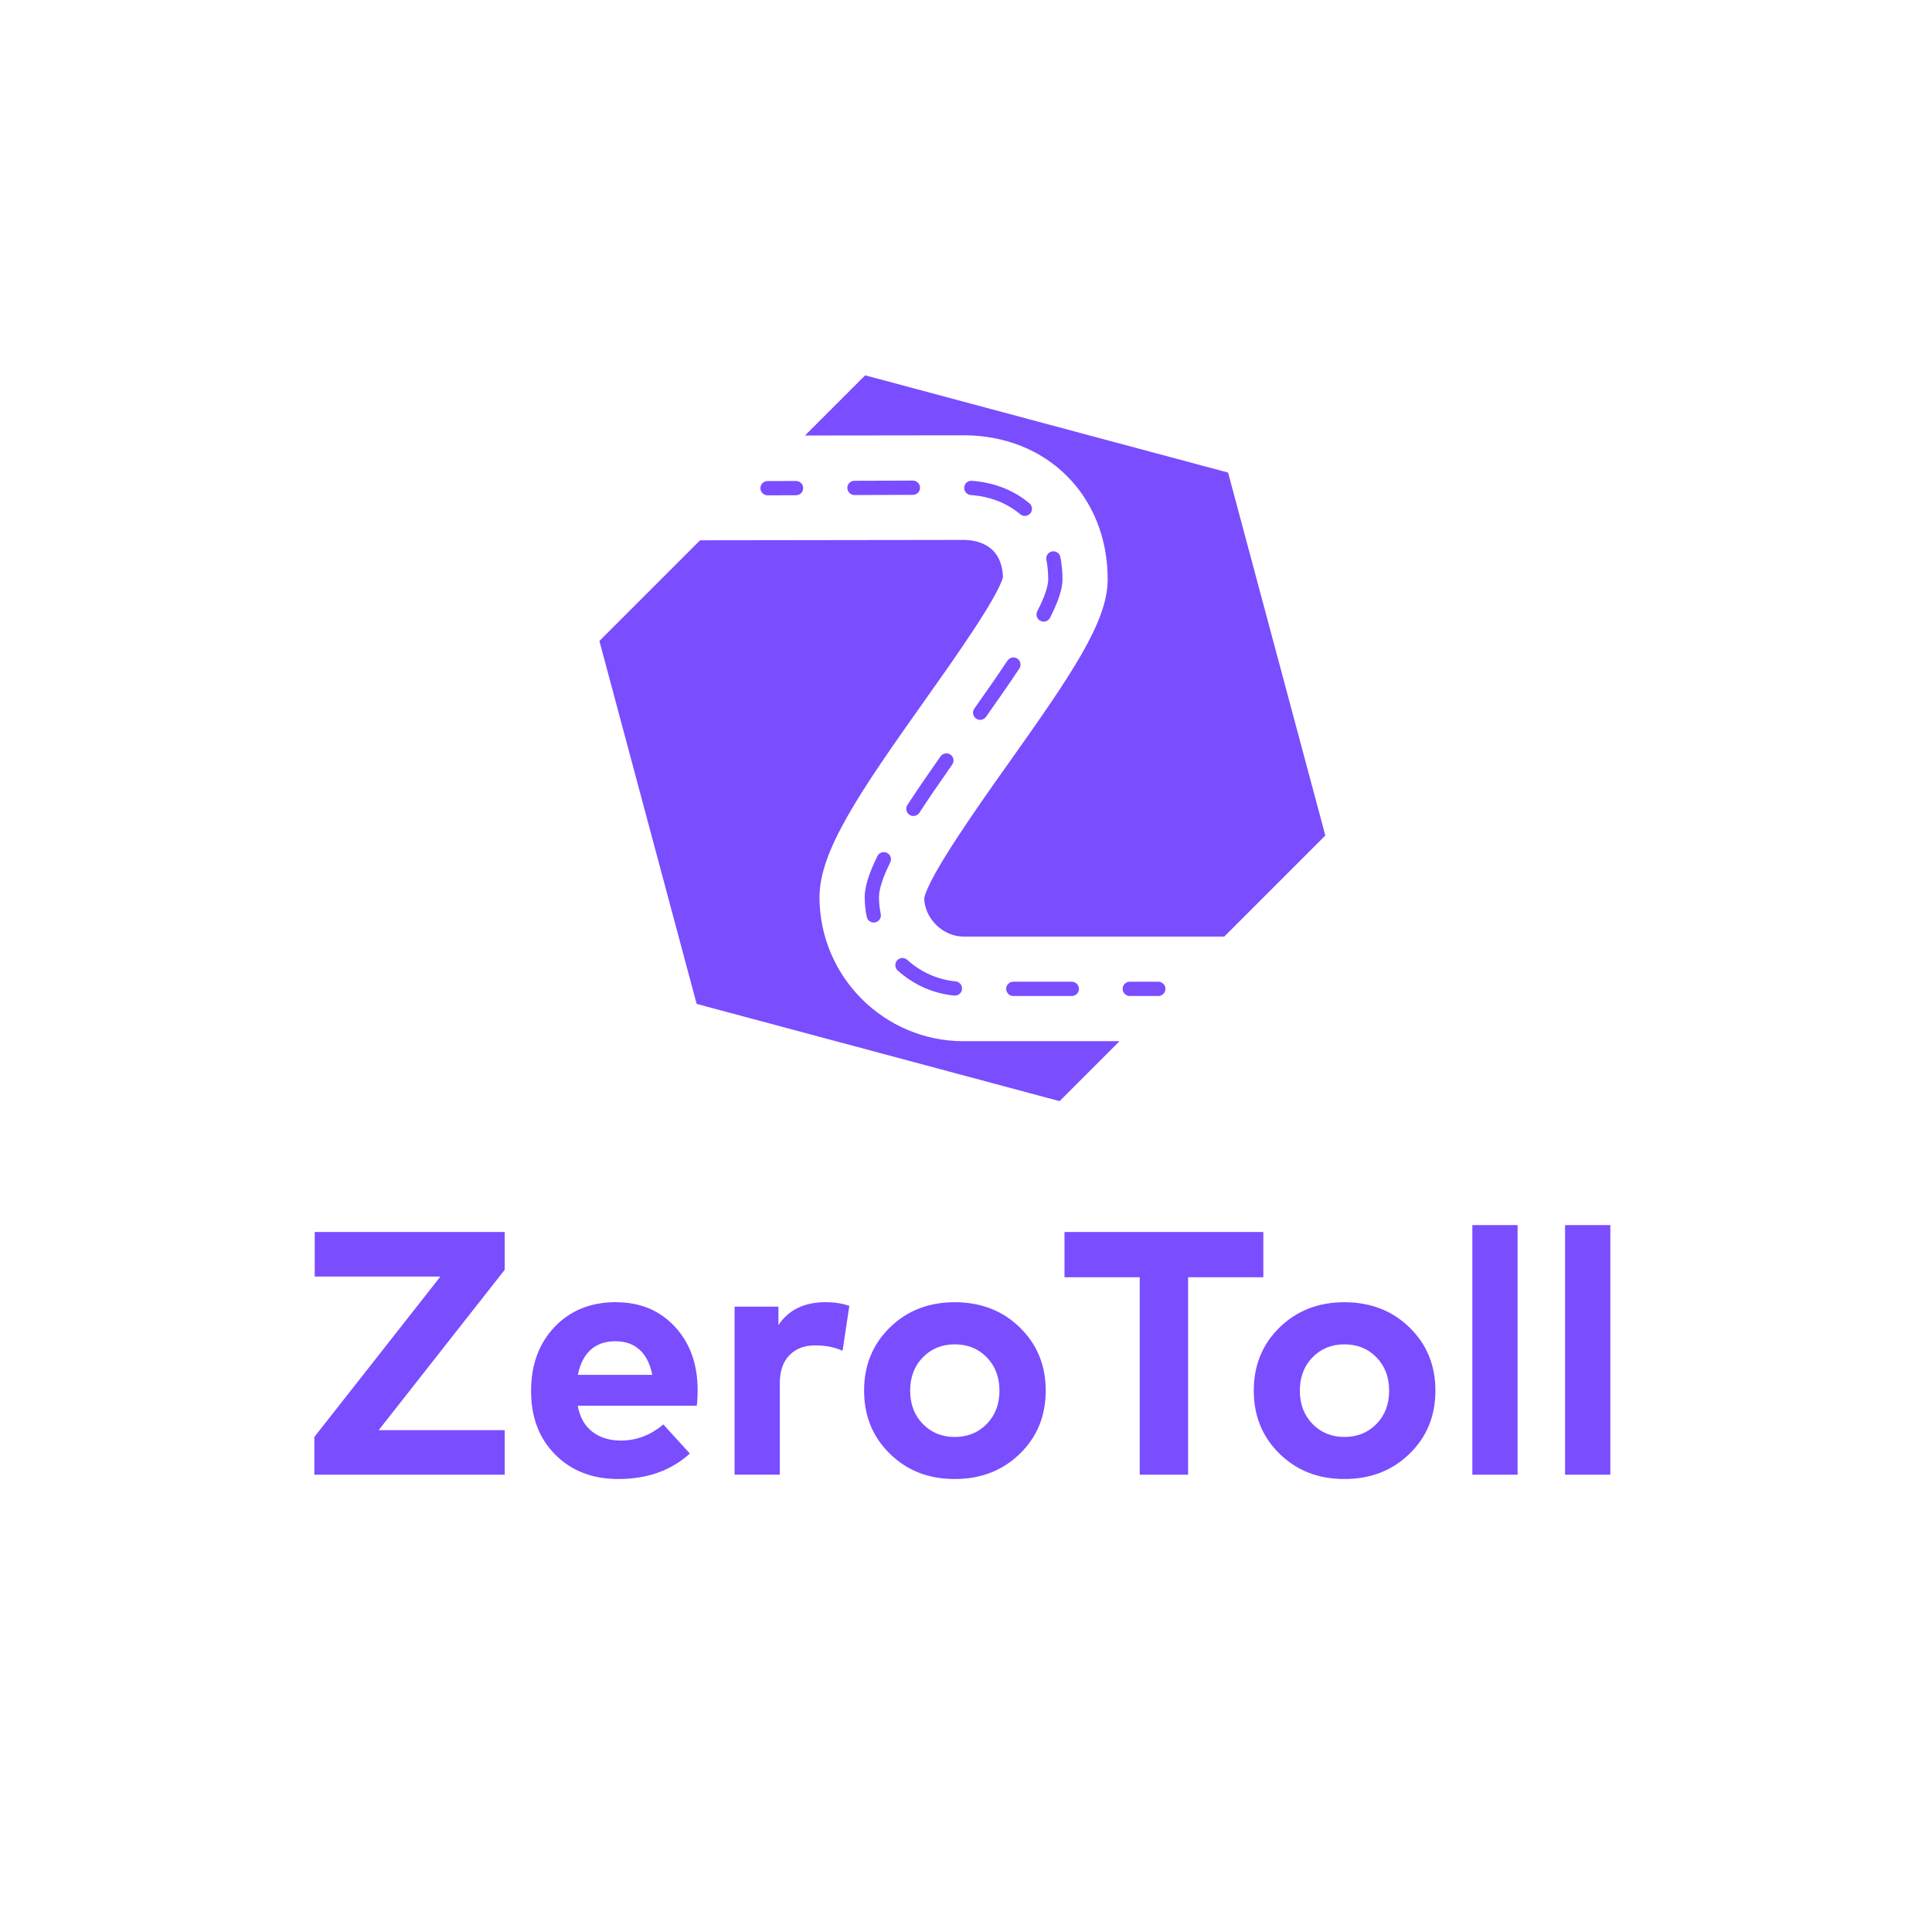
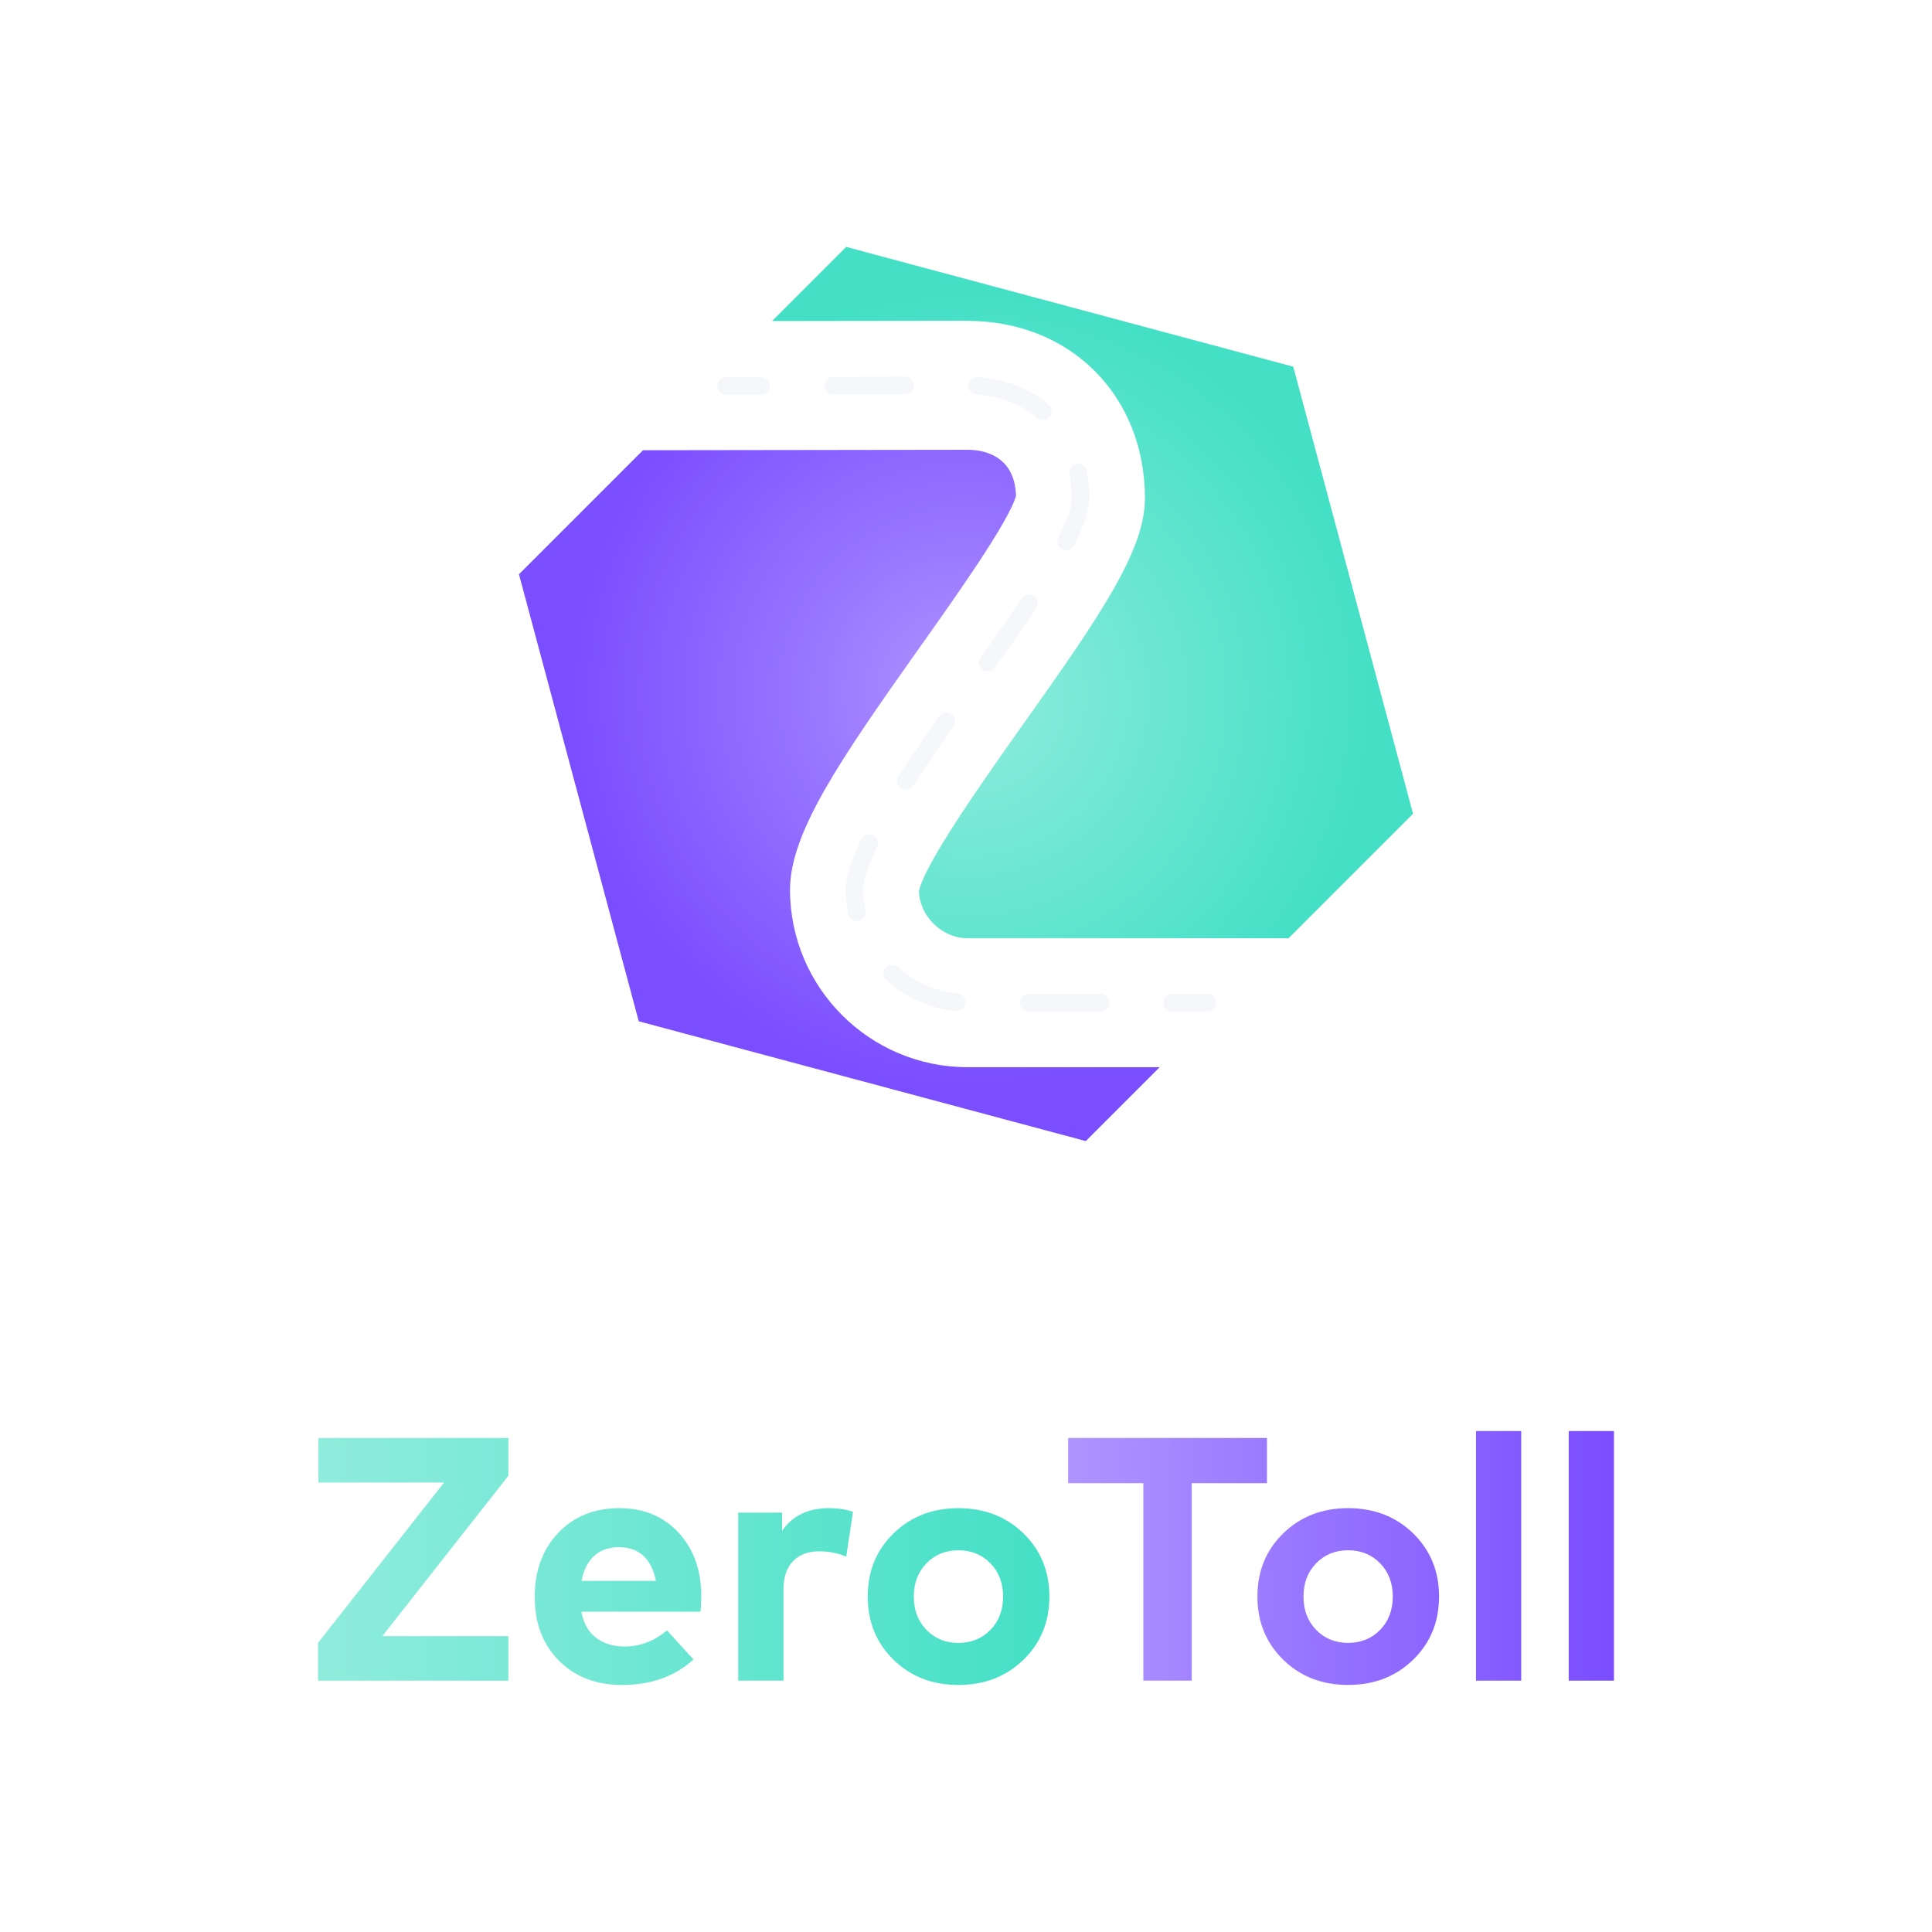
<svg xmlns="http://www.w3.org/2000/svg" id="Layer_1" viewBox="0 0 600 600">
  <defs>
-     <style>.cls-1{fill:#7a4dff;}</style>
+     <style>.cls-1{fill:url(#linear-gradient-2);}.cls-2{fill:url(#radial-gradient);}.cls-3{fill:url(#radial-gradient-2);}.cls-4{fill:#f5f7fa;}.cls-5{fill:url(#linear-gradient);}</style>
+     <radialGradient id="radial-gradient" cx="300.78" cy="216.15" fx="300.78" fy="216.15" r="124.34" gradientTransform="matrix(1, 0, 0, 1, 0, 0)" gradientUnits="userSpaceOnUse">
+       <stop offset="0" stop-color="#8fecdd" />
+       <stop offset="1" stop-color="#44e0c6" />
+     </radialGradient>
+     <radialGradient id="radial-gradient-2" cx="299.64" cy="215.38" fx="299.64" fy="215.38" r="124.38" gradientTransform="matrix(1, 0, 0, 1, 0, 0)" gradientUnits="userSpaceOnUse">
+       <stop offset="0" stop-color="#af94ff" />
+       <stop offset=".41" stop-color="#9875ff" />
+       <stop offset="1" stop-color="#7a4dff" />
+     </radialGradient>
+     <linearGradient id="linear-gradient" x1="98.76" y1="484.93" x2="325.9" y2="484.93" gradientTransform="matrix(1, 0, 0, 1, 0, 0)" gradientUnits="userSpaceOnUse">
+       <stop offset="0" stop-color="#8fecdd" />
+       <stop offset="1" stop-color="#44e0c6" />
+     </linearGradient>
+     <linearGradient id="linear-gradient-2" x1="331.71" y1="483.85" x2="501.24" y2="483.85" gradientTransform="matrix(1, 0, 0, 1, 0, 0)" gradientUnits="userSpaceOnUse">
+       <stop offset="0" stop-color="#af94ff" />
+       <stop offset="1" stop-color="#7a4dff" />
+     </linearGradient>
  </defs>
+   <path class="cls-2" d="M300.46,99.65c31.94,0,55.11,23.18,55.11,55.11,0,16.09-13.56,35.99-37.54,69.78-11.57,16.31-30.85,43.49-32.65,52.23,.27,7.83,7.2,14.6,15.08,14.6h99.71l38.66-38.66-37.2-138.83-138.83-37.2-23.02,23.02c28.08-.04,53.24-.08,60.68-.08Z" />
+   <path class="cls-3" d="M300.46,331.42c-30.39,0-55.11-24.72-55.11-55.11,0-17.59,15.22-39.93,40.04-74.92,11.18-15.76,27.98-39.43,30.14-47.44-.41-12.86-10.63-14.27-15.07-14.27-10.94,0-60.24,.07-100.77,.14l-38.52,38.52,37.2,138.83,138.83,37.2,22.94-22.94h-59.68Z" />
  <g>
-     <g>
-       <path class="cls-1" d="M299.25,135.18c25.93,0,44.75,18.82,44.75,44.75,0,13.06-11.01,29.22-30.48,56.66-9.4,13.24-25.05,35.31-26.51,42.41,.22,6.36,5.85,11.86,12.24,11.86h80.95l31.39-31.39-30.2-112.71-112.71-30.2-18.69,18.69c22.8-.03,43.23-.06,49.27-.06Z" />
-       <path class="cls-1" d="M299.25,323.36c-24.67,0-44.75-20.07-44.75-44.75,0-14.28,12.35-32.42,32.51-60.83,9.08-12.8,22.71-32.02,24.47-38.52-.34-10.44-8.63-11.58-12.24-11.58-8.88,0-48.91,.06-81.82,.11l-31.27,31.27,30.2,112.71,112.71,30.2,18.63-18.63h-48.45Z" />
-     </g>
-     <g>
-       <path class="cls-1" d="M238.37,153.83c-1.22,0-2.21-.99-2.22-2.21,0-1.22,.98-2.22,2.21-2.22l8.86-.03h0c1.22,0,2.21,.99,2.22,2.21,0,1.22-.98,2.22-2.21,2.22l-8.86,.03h0Z" />
-       <path class="cls-1" d="M332.85,309.32h-18.15c-1.22,0-2.22-.99-2.22-2.22s.99-2.22,2.22-2.22h18.15c1.22,0,2.22,.99,2.22,2.22s-.99,2.22-2.22,2.22Zm-36.29-.13c-.07,0-.14,0-.22-.01-6.54-.63-12.61-3.33-17.56-7.8-.91-.82-.98-2.22-.16-3.13,.82-.91,2.22-.98,3.13-.16,4.24,3.83,9.43,6.14,15.02,6.68,1.22,.12,2.11,1.2,1.99,2.42-.11,1.15-1.08,2-2.2,2Zm-25.22-22.69c-1.03,0-1.95-.72-2.17-1.76-.42-2.01-.63-4.07-.63-6.13,0-3.18,1.29-7.35,3.95-12.74,.54-1.1,1.87-1.55,2.97-1.01,1.1,.54,1.55,1.87,1.01,2.97-2.32,4.7-3.49,8.33-3.49,10.78,0,1.75,.18,3.51,.54,5.22,.25,1.2-.52,2.37-1.72,2.62-.15,.03-.31,.05-.46,.05Zm12.33-33.09c-.41,0-.83-.12-1.21-.36-1.03-.67-1.31-2.04-.65-3.07,2.72-4.18,5.99-8.97,10.28-15.08,.7-1,2.08-1.24,3.09-.54s1.24,2.09,.54,3.09c-4.26,6.07-7.5,10.82-10.19,14.95-.42,.65-1.13,1.01-1.86,1.01Zm20.73-29.85c-.44,0-.89-.13-1.28-.41-1-.71-1.24-2.09-.53-3.09,3.2-4.53,6.93-9.85,10.29-14.9,.68-1.02,2.05-1.3,3.07-.62,1.02,.68,1.3,2.05,.62,3.07-3.39,5.1-7.14,10.45-10.36,15.01-.43,.61-1.12,.94-1.81,.94Zm19.71-30.51c-.34,0-.68-.08-1-.24-1.09-.56-1.52-1.89-.97-2.98,2.25-4.41,3.39-7.74,3.39-9.89,0-2.11-.19-4.16-.57-6.09-.24-1.2,.55-2.37,1.75-2.6,1.21-.24,2.37,.55,2.6,1.75,.43,2.21,.66,4.55,.66,6.94,0,2.9-1.27,6.8-3.87,11.91-.39,.77-1.17,1.21-1.98,1.21Zm-5.84-32.83c-.5,0-1.01-.17-1.43-.52-4.13-3.48-9.43-5.54-15.34-5.96-1.22-.09-2.14-1.15-2.05-2.37,.09-1.22,1.14-2.16,2.37-2.05,6.85,.49,13.04,2.91,17.89,7,.93,.79,1.05,2.19,.26,3.12-.44,.52-1.06,.79-1.69,.79Zm-52.9-6.48c-1.22,0-2.21-.99-2.22-2.21,0-1.22,.98-2.22,2.21-2.22l18.15-.06h0c1.22,0,2.21,.99,2.22,2.21,0,1.22-.99,2.22-2.21,2.22l-18.14,.06h0Z" />
-       <path class="cls-1" d="M359.72,309.32h-8.86c-1.22,0-2.22-.99-2.22-2.22s.99-2.22,2.22-2.22h8.86c1.22,0,2.22,.99,2.22,2.22s-.99,2.22-2.22,2.22Z" />
-     </g>
+     <path class="cls-4" d="M225.48,122.63c-1.5,0-2.72-1.21-2.73-2.72,0-1.51,1.21-2.73,2.72-2.74l10.91-.04h.01c1.5,0,2.72,1.21,2.73,2.72,0,1.51-1.21,2.73-2.72,2.74l-10.91,.04h-.01Z" />
+     <path class="cls-4" d="M341.85,314.14h-22.35c-1.51,0-2.73-1.22-2.73-2.73s1.22-2.73,2.73-2.73h22.35c1.51,0,2.73,1.22,2.73,2.73s-1.22,2.73-2.73,2.73Zm-44.7-.16c-.09,0-.18,0-.27-.01-8.05-.78-15.53-4.1-21.63-9.61-1.12-1.01-1.21-2.74-.19-3.86,1.01-1.12,2.73-1.2,3.85-.2,5.22,4.72,11.62,7.57,18.5,8.23,1.5,.15,2.6,1.48,2.45,2.98-.14,1.41-1.32,2.47-2.71,2.47Zm-31.06-27.95c-1.27,0-2.4-.88-2.67-2.17-.52-2.48-.78-5.02-.78-7.55,0-3.92,1.59-9.05,4.86-15.69,.67-1.35,2.3-1.9,3.66-1.24,1.35,.67,1.91,2.3,1.24,3.66-2.85,5.79-4.3,10.25-4.3,13.27,0,2.16,.22,4.32,.67,6.43,.31,1.47-.64,2.92-2.11,3.23-.19,.04-.38,.06-.56,.06Zm15.19-40.76c-.51,0-1.03-.14-1.49-.44-1.26-.82-1.62-2.51-.8-3.78,3.35-5.14,7.37-11.04,12.66-18.57,.86-1.23,2.57-1.53,3.8-.67s1.53,2.57,.67,3.8c-5.25,7.48-9.24,13.33-12.55,18.42-.52,.8-1.4,1.24-2.29,1.24Zm25.54-36.77c-.54,0-1.09-.16-1.57-.5-1.23-.87-1.52-2.57-.65-3.8,3.94-5.59,8.53-12.13,12.67-18.36,.84-1.25,2.53-1.6,3.78-.76,1.26,.83,1.6,2.53,.76,3.78-4.17,6.28-8.79,12.87-12.76,18.48-.53,.75-1.38,1.15-2.23,1.15Zm24.28-37.58c-.42,0-.84-.1-1.24-.3-1.34-.68-1.88-2.33-1.19-3.67,2.77-5.43,4.17-9.53,4.17-12.18,0-2.6-.24-5.12-.71-7.5-.29-1.48,.67-2.91,2.15-3.2,1.49-.29,2.91,.67,3.2,2.15,.54,2.73,.81,5.6,.81,8.55,0,3.58-1.56,8.37-4.77,14.67-.48,.95-1.44,1.49-2.43,1.49Zm-7.2-40.44c-.62,0-1.25-.21-1.76-.64-5.08-4.29-11.62-6.83-18.89-7.35-1.5-.11-2.64-1.41-2.53-2.91,.11-1.51,1.4-2.66,2.91-2.53,8.44,.6,16.06,3.58,22.03,8.62,1.15,.97,1.3,2.69,.32,3.85-.54,.64-1.31,.97-2.09,.97Zm-65.16-7.98c-1.5,0-2.72-1.22-2.73-2.72,0-1.51,1.21-2.73,2.72-2.74l22.35-.07h0c1.5,0,2.72,1.22,2.73,2.72,0,1.51-1.21,2.73-2.72,2.74l-22.35,.07h0Z" />
+     <path class="cls-4" d="M374.95,314.14h-10.91c-1.51,0-2.73-1.22-2.73-2.73s1.22-2.73,2.73-2.73h10.91c1.51,0,2.73,1.22,2.73,2.73s-1.22,2.73-2.73,2.73Z" />
  </g>
  <g>
-     <path class="cls-1" d="M156.74,394.35l-39.14,49.8h39.14v13.84h-59.11v-11.74l39.14-49.8h-39.03v-13.84h59v11.74Z" />
-     <path class="cls-1" d="M191.31,404.42c7.5,0,13.6,2.54,18.3,7.62,4.7,5.08,7.05,11.67,7.05,19.78,0,1.79-.09,3.37-.27,4.74h-36.98c.68,3.63,2.22,6.33,4.6,8.13,2.39,1.79,5.32,2.69,8.8,2.69,4.85,0,9.24-1.67,13.19-5.01l8.24,9.04c-5.81,5.28-13.23,7.91-22.23,7.91-8,0-14.52-2.51-19.54-7.54-5.02-5.02-7.54-11.61-7.54-19.76s2.44-14.83,7.32-19.95c4.88-5.11,11.23-7.67,19.06-7.67Zm-.11,12.11c-3.27,0-5.88,.91-7.83,2.72-1.96,1.81-3.26,4.39-3.9,7.73h23.1c-.65-3.37-1.94-5.96-3.88-7.75-1.94-1.79-4.43-2.69-7.48-2.69Z" />
-     <path class="cls-1" d="M256.45,404.42c2.8,0,5.24,.38,7.32,1.13l-2.1,13.94c-2.51-1.11-5.35-1.67-8.51-1.67-3.34,0-6,1.01-7.99,3.04-1.99,2.03-2.99,4.93-2.99,8.69v28.42h-14.05v-52.17h13.62v5.71c3.16-4.74,8.06-7.11,14.7-7.11Z" />
-     <path class="cls-1" d="M296.5,404.42c8.11,0,14.85,2.61,20.21,7.83,5.36,5.22,8.05,11.76,8.05,19.62s-2.68,14.4-8.05,19.62c-5.37,5.22-12.1,7.83-20.21,7.83s-14.79-2.61-20.13-7.83c-5.35-5.22-8.02-11.76-8.02-19.62s2.67-14.4,8.02-19.62c5.35-5.22,12.06-7.83,20.13-7.83Zm0,13.08c-3.98,0-7.29,1.35-9.91,4.04-2.62,2.69-3.93,6.14-3.93,10.34s1.31,7.64,3.93,10.34c2.62,2.69,5.92,4.04,9.91,4.04s7.34-1.35,9.96-4.04c2.62-2.69,3.93-6.14,3.93-10.34s-1.31-7.64-3.93-10.34c-2.62-2.69-5.94-4.04-9.96-4.04Z" />
-     <path class="cls-1" d="M392.33,396.66h-23.36v61.32h-15.02v-61.32h-23.36v-14.05h61.75v14.05Z" />
-     <path class="cls-1" d="M417.52,404.42c8.11,0,14.85,2.61,20.21,7.83,5.36,5.22,8.05,11.76,8.05,19.62s-2.68,14.4-8.05,19.62c-5.37,5.22-12.1,7.83-20.21,7.83s-14.79-2.61-20.13-7.83c-5.35-5.22-8.02-11.76-8.02-19.62s2.67-14.4,8.02-19.62c5.35-5.22,12.06-7.83,20.13-7.83Zm0,13.08c-3.98,0-7.29,1.35-9.91,4.04-2.62,2.69-3.93,6.14-3.93,10.34s1.31,7.64,3.93,10.34c2.62,2.69,5.92,4.04,9.91,4.04s7.34-1.35,9.96-4.04c2.62-2.69,3.93-6.14,3.93-10.34s-1.31-7.64-3.93-10.34c-2.62-2.69-5.94-4.04-9.96-4.04Z" />
-     <path class="cls-1" d="M471.3,457.98h-14.05v-77.52h14.05v77.52Z" />
-     <path class="cls-1" d="M500.1,457.98h-14.05v-77.52h14.05v77.52Z" />
+     <path class="cls-5" d="M157.88,458.31l-39.14,49.8h39.14v13.84h-59.11v-11.74l39.14-49.8h-39.03v-13.84h59v11.74Zm34.56,10.07c7.5,0,13.6,2.54,18.3,7.62,4.7,5.08,7.05,11.67,7.05,19.78,0,1.79-.09,3.37-.27,4.74h-36.98c.68,3.63,2.22,6.33,4.6,8.13,2.39,1.79,5.32,2.69,8.8,2.69,4.85,0,9.24-1.67,13.19-5.01l8.24,9.04c-5.81,5.28-13.23,7.91-22.23,7.91-8,0-14.52-2.51-19.54-7.54-5.02-5.02-7.54-11.61-7.54-19.76s2.44-14.83,7.32-19.95c4.88-5.11,11.23-7.67,19.06-7.67Zm-.11,12.11c-3.27,0-5.88,.91-7.83,2.72-1.96,1.81-3.26,4.39-3.9,7.73h23.1c-.65-3.37-1.94-5.96-3.88-7.75-1.94-1.79-4.43-2.69-7.48-2.69Zm65.25-12.11c2.8,0,5.24,.38,7.32,1.13l-2.1,13.94c-2.51-1.11-5.35-1.67-8.51-1.67-3.34,0-6,1.01-7.99,3.04-1.99,2.03-2.99,4.93-2.99,8.69v28.42h-14.05v-52.17h13.62v5.71c3.16-4.74,8.06-7.11,14.7-7.11Zm40.05,0c8.11,0,14.85,2.61,20.21,7.83,5.36,5.22,8.05,11.76,8.05,19.62s-2.68,14.4-8.05,19.62c-5.37,5.22-12.1,7.83-20.21,7.83s-14.79-2.61-20.13-7.83c-5.35-5.22-8.02-11.76-8.02-19.62s2.67-14.4,8.02-19.62c5.35-5.22,12.06-7.83,20.13-7.83Zm0,13.08c-3.98,0-7.29,1.35-9.91,4.04-2.62,2.69-3.93,6.14-3.93,10.34s1.31,7.64,3.93,10.34c2.62,2.69,5.92,4.04,9.91,4.04s7.34-1.35,9.96-4.04c2.62-2.69,3.93-6.14,3.93-10.34s-1.31-7.64-3.93-10.34c-2.62-2.69-5.94-4.04-9.96-4.04Z" />
+     <path class="cls-1" d="M393.46,460.62h-23.36v61.32h-15.02v-61.32h-23.36v-14.05h61.75v14.05Zm25.19,7.75c8.11,0,14.85,2.61,20.21,7.83,5.36,5.22,8.05,11.76,8.05,19.62s-2.68,14.4-8.05,19.62c-5.37,5.22-12.1,7.83-20.21,7.83s-14.79-2.61-20.13-7.83c-5.35-5.22-8.02-11.76-8.02-19.62s2.67-14.4,8.02-19.62c5.35-5.22,12.06-7.83,20.13-7.83Zm0,13.08c-3.98,0-7.29,1.35-9.91,4.04-2.62,2.69-3.93,6.14-3.93,10.34s1.31,7.64,3.93,10.34c2.62,2.69,5.92,4.04,9.91,4.04s7.34-1.35,9.96-4.04c2.62-2.69,3.93-6.14,3.93-10.34s-1.31-7.64-3.93-10.34c-2.62-2.69-5.94-4.04-9.96-4.04Zm53.78,40.48h-14.05v-77.52h14.05v77.52Zm28.8,0h-14.05v-77.52h14.05v77.52Z" />
  </g>
</svg>
